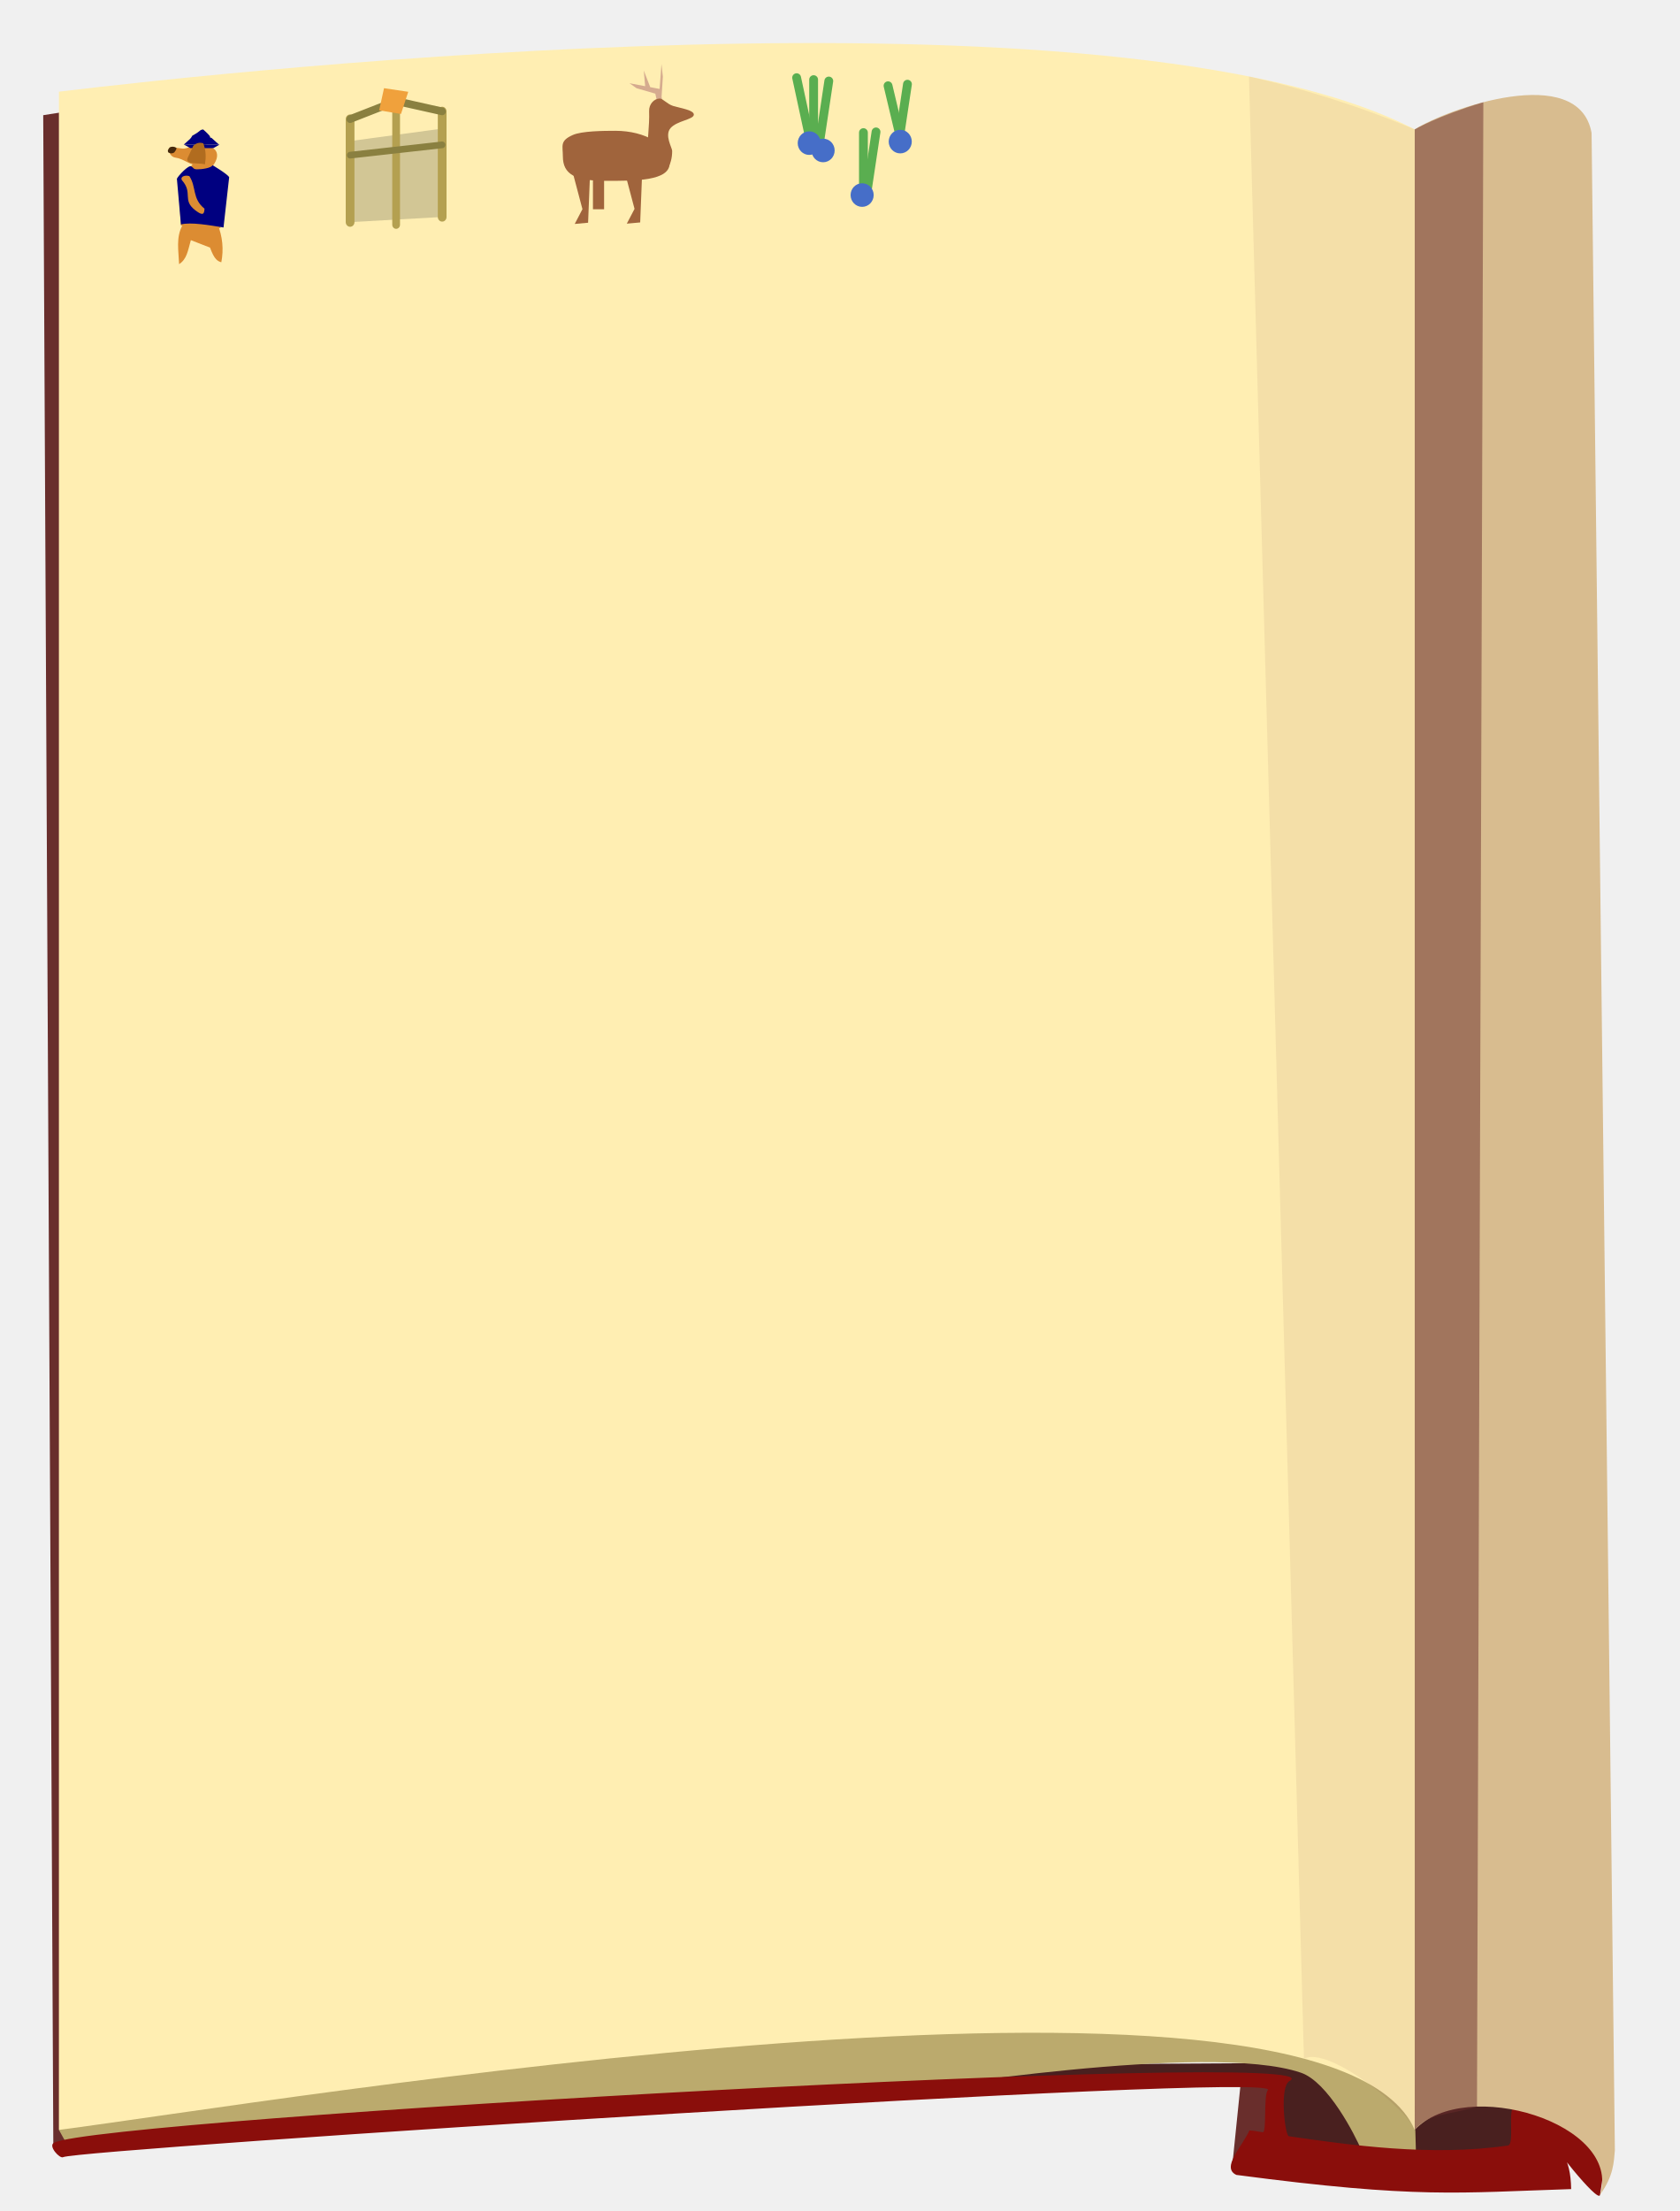
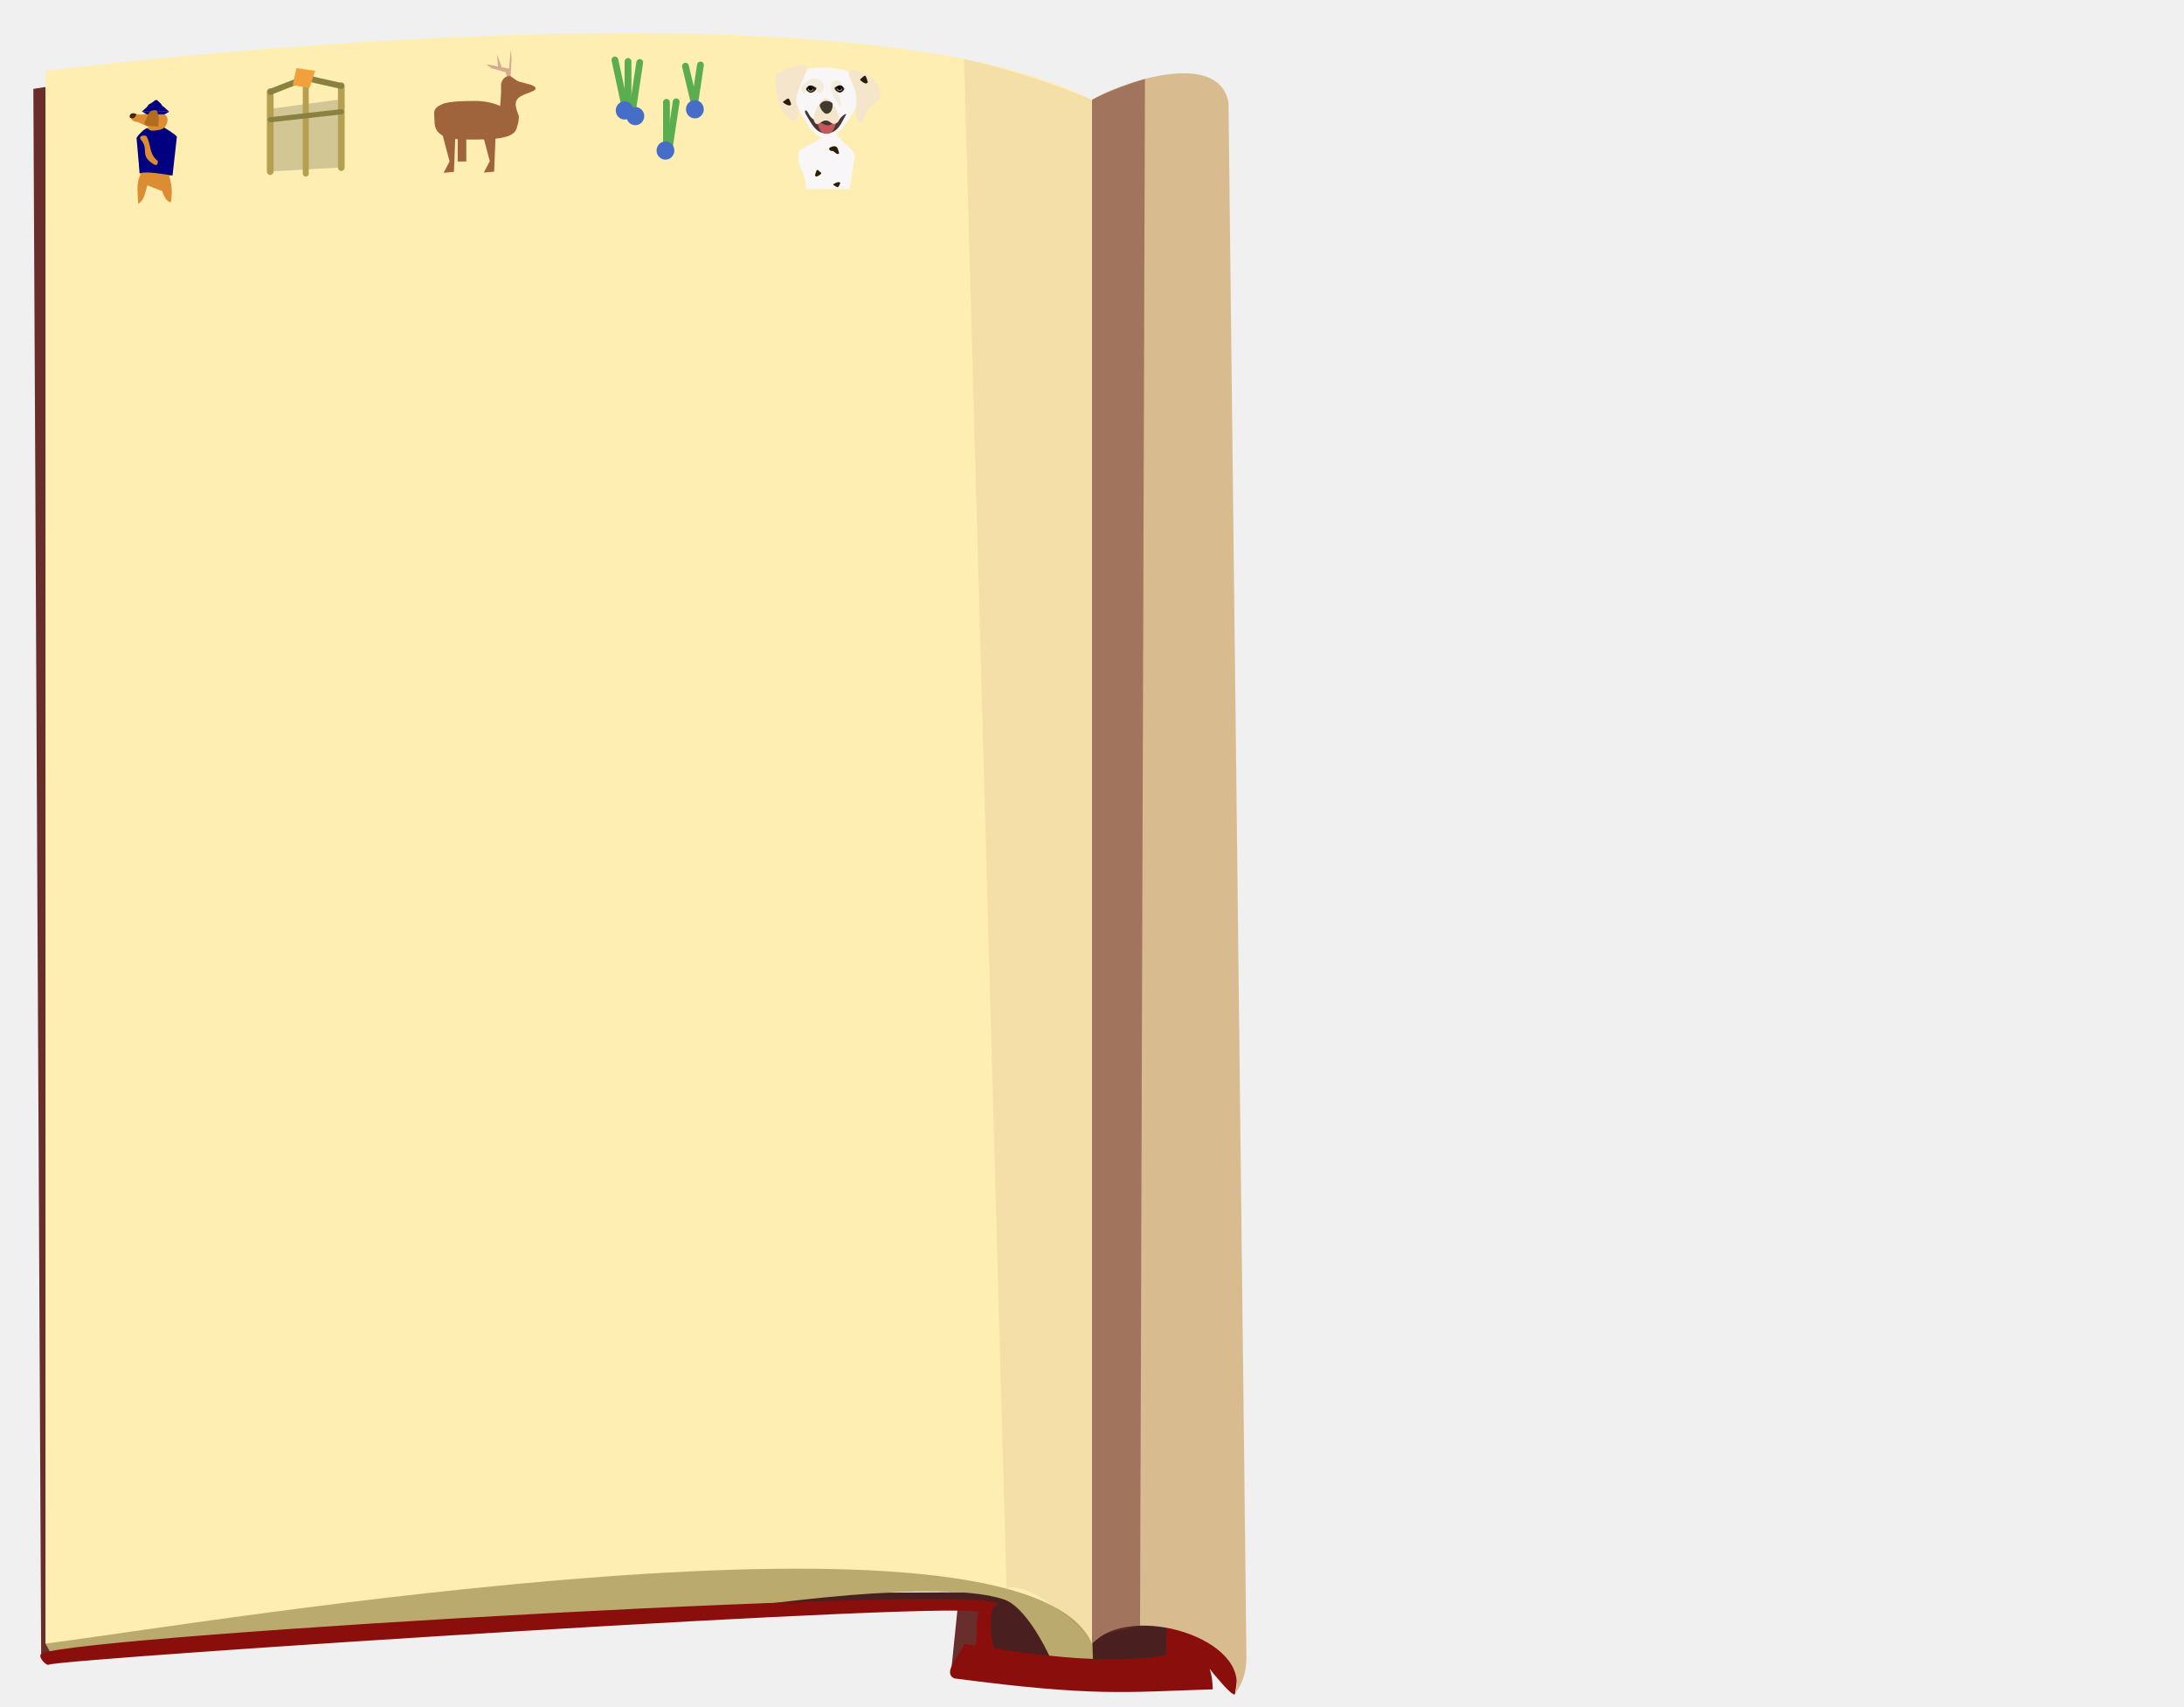
- <svg xmlns="http://www.w3.org/2000/svg" viewBox="0 -40 190 250" width="190" height="250" version="1.1" id="svg1">
+ <svg xmlns="http://www.w3.org/2000/svg" viewBox="0 -40 320 250" width="320" height="250" version="1.1" id="svg1">
  <defs id="defs1">
    </defs>
  <path id="rect22-9" style="fill:#692e2c;stroke-width:1.257" d="m 4.888,-26.975 4.858,-0.774 0.003,230.417 -3.719,-0.02 z" />
  <path id="rect21-7" style="fill:#49201f;fill-opacity:1;stroke-width:1.257" d="m 177.923,193.079 0.216,6.467 -5.397,-0.902 -0.754,6.864 -28.323,-1.852 0.687,-8.35 -60.316,1.948 1.095,-3.644 z" />
  <path id="rect23-8" style="fill:#bbaa6d;fill-opacity:1;stroke-width:1.242" d="m 160.067,200.906 c -2.536,-13.19 -36.622,-13.854 -59.375,-13.36 -30.863,1.825 -72.792,4.764 -94.03,13.282 l 1.136,2.042 c 8.012,-0.76 49.882,-5.697 93.45,-6.429 1.969,-0.039 35.345,-5.663 45.879,-2.079 3.074,1.046 6.115,7.051 6.839,8.739 l 6.175,0.435 z" />
  <path id="rect21" style="fill:#692e2c;fill-opacity:1;stroke-width:1.257" d="m 144.874,195.129 -1.177,7.128 -4.391,3.179 1.002,-9.811 z" />
  <path id="rect21-5" style="fill:#692e2c;fill-opacity:1;stroke-width:1.257" d="m 176.361,198.363 1.146,8.558 -5.419,-1.156 1.002,-6.951 z" />
  <path id="rect20" style="fill:#8a0e0b;stroke-width:1.257" d="m 141.298,200.887 c 1.078,0.081 0.472,0.083 1.515,0.205 0.471,0.055 0.064,-4.23 0.575,-4.758 2.127,-2.2 -134.704,6.699 -136.252,7.579 -0.368,0.209 -1.736,-1.271 -1.023,-1.633 5.384,-2.74 146.723,-10.736 139.722,-6.977 -1.17,0.628 -0.506,6.18 -0.074,6.242 6.776,0.98 16.096,2.328 24.784,1.049 0.778,-0.115 -0.083,-4.288 0.737,-4.404 12.299,-1.74 10.038,7.371 9.676,9.979 -0.153,1.1 -6.042,-6.394 -5.675,-6.479 1.075,1.306 2.352,2.145 2.406,5.833 -12.752,0.402 -17.23,1.115 -37.861,-1.604 -1.785,-0.824 0.707,-3.251 1.471,-5.03 z" />
  <g id="berry_bush">
    <g id="g27" transform="translate(0.6529783,0.273087)" style="display:inline;fill:#ffeeb2;fill-opacity:1">
      <path id="rect27" style="fill:#ffeeb2;fill-opacity:1;stroke-width:1.257" d="M 12.21,-28.067 32.078,-31.271 31.915,-8.545 12.105,-4.494 Z" />
      <path id="rect27-5" style="fill:#ffeeb2;fill-opacity:1;stroke-width:1.257" d="m 32.078,-31.271 24.975,-1.983 -1.393,21.86 -23.746,2.849 z" />
      <path id="rect27-5-5" style="fill:#ffeeb2;fill-opacity:1;stroke-width:1.257" d="m 57.054,-33.254 25.362,-0.757 0.307,21.726 -27.062,0.891 z" />
      <path id="rect27-5-5-7" style="fill:#ffeeb2;fill-opacity:1;stroke-width:1.257" d="m 82.415,-34.011 27.742,0.231 -1.231,21.775 -26.204,-0.279 z" />
    </g>
    <path id="rect18" style="fill:#ffeeb2;stroke-width:1.257" d="M 6.662,-29.634 C 26.647,-32.049 126.195,-42.816 160,-25.367 V 200.828 c -10.11,-23.154 -130.204,-2.968 -153.338,0 z" />
    <path id="rect19" style="fill:#d8bc8f;fill-opacity:1;stroke-width:1.257" d="m 160,-25.367 c 3.641,-2.319 18.554,-7.669 20,0.402 l 2.634,228.099 c -0.127,1.312 -0.103,2.824 -1.677,5.035 2.552,-8.053 -15.242,-13.473 -20.956,-7.34 z" />
    <g id="g25" transform="matrix(0.04730713,0,0,0.05436578,80.83406,-29.92984)">
      <path id="svg_horn" style="fill:#d5ab8f;fill-opacity:1;stroke-width:11.889" class="antler" d="m -203.855,-12.148 37.491,6.189 -3.327,-32.654 15.478,34.659 22.394,3.697 4.485,-51.743 3.329,26.178 -3.114,42.178 7.764,33.247 -13.062,-1.013 L -142.048,9.549 -186.858,-1.727 Z" />
      <path id="body" class="body" d="m -363.077,140.122 c 0,-22.204 -8.096,-32.282 23.676,-44.582 21.566,-8.349 73.077,-8.731 102.012,-8.731 71.563,0 129.577,30.217 129.577,67.493 0,37.275 -82.32,36.601 -153.883,36.601 -71.563,0 -101.382,-13.506 -101.382,-50.781 z" fill="#a0643c" stroke="none" style="stroke-width:13.225" />
      <path id="head" class="body" d="m -161.844,130.187 c 0,-15.953 6.285,-54.48 4.957,-84.075 -0.672,-14.977 12.187,-26.393 25.498,-26.393 7.498,0 17.382,11.431 31.896,15.397 16.169,4.418 51.713,8.629 49.416,18.882 -2.131,9.508 -40.454,12.234 -55.382,26.985 -15.299,15.118 3.684,41.028 3.684,47.763 0,29.82 -16.286,52.552 -44.912,52.552 -28.625,0 -15.159,-21.291 -15.159,-51.111 z" fill="#a0643c" stroke="none" style="stroke-width:13.225" />
      <path id="svg_5" style="fill:#a0643c;stroke-width:12.091" class="body" d="m -343.012,162.071 46.08,-12.154 -5.833,128.092 -31.983,2.532 18.473,-30.736 z" />
      <path id="svg_5-0" style="fill:#a0643c;stroke-width:12.091" class="body" d="m -218.482,161.457 46.08,-12.154 -5.833,128.092 -31.983,2.532 18.473,-30.736 z" />
      <rect stroke="null" class="body" id="svg_7" height="107.835" width="26.635" y="142.154" x="-291.149" fill="#5a4637" style="fill:#a0643c;fill-opacity:1;stroke-width:12.091" />
      <rect stroke="null" class="body" id="svg_9" height="133.662" width="0.017" y="126.451" x="-163.721" fill="#5a4637" style="fill:#a0643c;fill-opacity:1;stroke-width:12.091" />
    </g>
    <g id="g26" transform="matrix(0.3431553,0,0,0.3431553,180.8754,-62.25542)">
      <path stroke="#5aae50" stroke-linejoin="round" stroke-linecap="round" stroke-width="2.904" fill="none" d="m -242.53,108.548 v 19.43" class="stem" id="svg_3" />
      <path stroke="#5aae50" stroke-linejoin="round" stroke-linecap="round" stroke-width="2.904" fill="none" d="m -238.378,108.315 -2.889,19.205" class="stem" id="svg_5-5" />
      <path stroke="#5aae50" stroke-linejoin="round" stroke-linecap="round" stroke-width="2.904" fill="none" d="M -258.945,91.088 V 110.519" class="stem" id="svg_7-3" />
      <path stroke="#5aae50" stroke-linejoin="round" stroke-linecap="round" stroke-width="2.904" fill="none" d="m -253.947,91.547 -2.889,19.205" class="stem" id="svg_8" />
      <path stroke="#5aae50" stroke-linejoin="round" stroke-linecap="round" stroke-width="2.904" fill="none" d="m -264.548,90.452 4.098,18.974" class="stem" id="svg_9-0" />
      <path stroke="#5aae50" stroke-linejoin="round" stroke-linecap="round" stroke-width="2.904" fill="none" d="m -234.419,93.108 4.499,18.879" class="stem" id="svg_10" />
      <path stroke="#5aae50" stroke-linejoin="round" stroke-linecap="round" stroke-width="2.904" fill="none" d="m -228.018,92.599 -2.889,19.205" class="stem" id="svg_11" />
      <path fill="#466ec8" d="m -264.191,112.015 c 0,-2.146 1.703,-3.886 3.804,-3.886 2.101,0 3.804,1.74 3.804,3.886 0,2.146 -1.703,3.886 -3.804,3.886 -2.101,0 -3.804,-1.74 -3.804,-3.886 z" class="flower" id="svg_12" style="stroke-width:1.452" />
      <path fill="#466ec8" d="m -246.761,129.129 c 0,-2.146 1.703,-3.886 3.804,-3.886 2.101,0 3.804,1.74 3.804,3.886 0,2.146 -1.703,3.886 -3.804,3.886 -2.101,0 -3.804,-1.74 -3.804,-3.886 z" class="flower" id="svg_13" style="stroke-width:1.452" />
      <path fill="#466ec8" d="m -234.2,111.511 c 0,-2.146 1.703,-3.886 3.804,-3.886 2.101,0 3.804,1.74 3.804,3.886 0,2.146 -1.703,3.886 -3.804,3.886 -2.101,0 -3.804,-1.74 -3.804,-3.886 z" class="flower" id="svg_14" style="stroke-width:1.452" />
      <path fill="#466ec8" d="m -259.622,114.435 c 0,-2.146 1.703,-3.886 3.804,-3.886 2.101,0 3.804,1.74 3.804,3.886 0,2.146 -1.703,3.886 -3.804,3.886 -2.101,0 -3.804,-1.74 -3.804,-3.886 z" class="flower" id="svg_15" style="stroke-width:1.452" />
    </g>
  </g>
  <path id="rect22-5-9" style="fill:#692e2c;fill-opacity:0.077;stroke-width:1.257" d="m 141.252,-31.357 c 5.633,1.266 12.024,3.16 18.748,5.99 V 200.828 c -0.697,-2.118 -9.633,-9.521 -12.529,-8.054 z" />
  <path id="rect22-5-3-8" style="fill:#692e2c;fill-opacity:0.496;stroke-width:1.257" d="m 160,-25.367 c 0,0 2.507,-1.483 7.759,-3.075 l -0.718,226.637 c -3.362,1.024 -5.466,0.718 -7.041,2.634 z" />
  <g id="g23" transform="matrix(0.5815884,0,0,0.6624334,37.44533,-6.908837)">
    <path id="path4" class="skin" style="fill:#dc8c32;stroke-width:0.104" d="m -21.348,-5.186 c -0.669,-0.189 -1.34,-0.406 -2.192,-2.503 l -3.732,-1.276 c -0.583,1.827 -0.772,3.245 -2.285,4.101 -0.103,-2.269 -0.643,-4.62 0.658,-6.627 l 6.796,-0.272 c 1.015,2.192 1.235,4.385 0.755,6.577 z" />
    <path id="path3" class="skin" style="fill:#dc8c32;fill-opacity:1;stroke-width:0.104" d="m -26.811,-22.006 3.386,0.32 2.928,1.689 c 0.967,1.371 -1.172,7.154 -1.019,8.974 l -7.683,-0.409 -0.584,-7.934 c 0.736,-1.218 1.505,-1.025 2.971,-2.641 z" />
    <path d="m -25.335,-25.482 c -1.076,0 -2.448,0.977 -3.551,0.891 -1.361,-0.107 -2.439,-0.435 -2.563,-0.017 -0.184,0.617 0.26,1.457 1.192,1.562 1.593,0.18 2.927,1.371 4.538,1.371 2.59,0 2.014,1.052 3.062,-0.425 0.673,-0.948 0.728,-2.042 -0.322,-2.559 -0.507,-0.25 -1.512,-0.823 -2.355,-0.823 z" class="skin" style="fill:#dc8c32;stroke:none;stroke-width:0.753;stroke-linecap:round;stroke-linejoin:round;stroke-opacity:1" id="path2" />
    <path id="path3-1-8" class="shirt" style="fill:#000080;fill-opacity:1;stroke:none;stroke-width:1.037" d="m -20.922,-11.121 c -2.671,-0.385 -6.386,-0.962 -8.276,-0.522 l -0.789,-7.803 c 0.276,-0.527 2.277,-2.395 2.79,-2.115 0.506,0.276 0.387,0.491 1.11,0.509 0.875,0.022 2.756,-0.204 3.041,-0.701 0,0 2.856,1.472 3.227,2.045 z">
      </path>
    <g id="g2" transform="matrix(0.7465617,0,0,0.4925296,-47.42096,-28.88476)">
      <path id="path3-1" class="hat" style="fill:#000080;fill-opacity:1;stroke:none" d="M 32.107,5.359 C 29.883,4.93 28.248,5.335 26.673,5.827 l 0.694,-1.582 c 2.544,-1.835 1.719,-1.949 2.836,-2.158 0,0 1.433,1.683 1.743,2.322 z">
        </path>
      <path id="hat_overlay" style="fill:#000080" class="hat" d="m 25.128,7.354 h 9.2 l -2,-2.4 h -5.2 z" />
-       <polygon id="hat_brim_overlay" class="hat" points="23,9.8 17,9.8 15.4,8.6 24.6,8.6 " style="fill:#000080;fill-opacity:1;stroke:none" transform="translate(9.846549,-1.245648)" />
+       <polygon id="hat_brim_overlay" class="hat" points="24.6,8.6 23,9.8 17,9.8 15.4,8.6 " style="fill:#000080;fill-opacity:1;stroke:none" transform="translate(9.846549,-1.245648)" />
    </g>
    <path id="rect1" style="fill:#b16c1f;fill-opacity:1;stroke-width:0.13" d="m -26.801,-25.063 c 0.559,-0.486 1.206,-0.645 1.955,-0.424 0.548,1.275 0.525,2.444 0.32,3.579 -1.235,-0.286 -3.773,0.093 -3.412,-1.007 z" />
    <path id="rect2" style="fill:#44290c;stroke-width:0.126" d="m -31.388,-24.792 c 0.428,-0.186 0.857,-0.16 1.285,0.061 0.111,0.28 -0.19,0.529 -0.404,0.809 -0.497,0.212 -0.591,0.184 -1.088,0.032 -0.314,-0.3 -0.078,-0.601 0.208,-0.901 z" />
    <path id="rect3" style="fill:#dc8c32;fill-opacity:1;stroke-width:0.093" d="m -27.559,-19.888 c -0.904,-0.253 -1.874,0.124 -1.427,0.718 2.16,2.15 -0.011,3.327 2.53,5.077 1.179,0.783 1.811,1.02 1.838,-0.244 -2.428,-1.697 -1.536,-3.668 -2.941,-5.551 z" />
  </g>
  <g id="g24" transform="matrix(0.05480411,0,0,0.05825083,42.60847,-24.37786)">
    <path d="M -55,5.663 135,-18.558 V 153 l -190,10 z" fill="#6a6a50" fill-opacity="0.3" id="path1" style="stroke-width:10" />
    <path class="accent" d="M -55,163 V -37" stroke="#b4a050" stroke-width="18" stroke-linecap="round" id="path2-4" />
    <path class="accent" d="M 40,168 V -72" stroke="#b4a050" stroke-width="16" stroke-linecap="round" id="path3-6" />
    <path class="accent" d="M 135,153 V -52" stroke="#b4a050" stroke-width="18" stroke-linecap="round" id="path4-4" />
    <path d="m -55,-37 95,-35 95,20" stroke="#8a8040" stroke-width="15" stroke-linecap="round" fill="none" id="path5" />
    <path d="M -55,33 135,13" stroke="#8a8040" stroke-width="13" stroke-linecap="round" id="path6" />
    <path d="m 15,-97 50,7 -15,43 -45,-7 z" fill="#f0a13c" id="path7" style="stroke-width:10" />
  </g>
+   <rect style="fill:#692e2c;fill-opacity:0;stroke-width:1.461" id="rect4" width="135" height="190" x="15" y="-5" />
+   <g id="g1" transform="matrix(0.5617487,0,0,0.5617487,109.5937,-33.48636)">
+     <g id="villager" transform="matrix(-1,0,0,1,40,0)" />
+     <g id="g5" transform="matrix(-1,0,0,1,45.69439,1.008382)" />
+     <g id="g4" transform="matrix(1.315807,0,0,1.315807,-3.492858,-14.08471)">
+       <path id="path3-2" class="skin" style="fill:#f8f6f6;fill-opacity:1;stroke-width:0.145" d="m 20.01,28.173 -2.811,1.116 -4.275,2.372 c -1.14,2.26 1.382,4.711 1.2,7.713 l 8.72,-0.007 1.021,-6.664 c -0.867,-2.008 -2.127,-1.867 -3.855,-4.53 z" />
+       <path d="m 24.64,17.29 c 2.233,2.686 -3.161,12.066 -6.714,12.053 -3.052,-0.011 -7.149,-8.701 -6.608,-11.146 0.927,-4.187 11.279,-3.364 13.322,-0.907 z" class="skin" style="fill:#f8f6f6;fill-opacity:1;stroke:none;stroke-width:1.003;stroke-linecap:round;stroke-linejoin:round;stroke-opacity:1" id="path2-48" />
+       <path d="m 22.074,24.65 c -0.962,1.643 -1.556,3.679 -3.961,3.67 -2.066,-0.008 -2.876,-1.966 -3.946,-3.703 -0.497,-0.807 -0.045,-1.322 0.507,-0.194 0.976,1.996 2.625,1.253 3.509,1.283 0.894,0.031 2.11,0.763 2.521,-0.009 0.45,-0.845 1.638,-1.505 1.37,-1.047 z" class="skin" style="fill:#463737;fill-opacity:1;stroke:none;stroke-width:0.688;stroke-linecap:round;stroke-linejoin:round;stroke-opacity:1" id="path2-2" />
+       <path d="m 20.305,25.838 c -0.57,1.352 -0.677,2.591 -2.102,2.583 -1.224,-0.007 -1.355,-1.036 -1.989,-2.465 -0.501,-1.13 0.932,0.723 2.203,0.784 1.11,0.054 2.192,-1.623 1.888,-0.903 z" class="skin" style="fill:#c55959;fill-opacity:1;stroke:none;stroke-width:0.481;stroke-linecap:round;stroke-linejoin:round;stroke-opacity:1" id="path2-2-5" />
+       <path d="m 20.445,26.122 c 0.981,-0.759 -1.123,-4.757 -2.385,-4.752 -1.084,0.004 -2.69,3.502 -2.347,4.395 0.614,1.599 1.248,0.042 2.365,0.006 0.991,-0.032 1.189,1.263 2.367,0.352 z" class="skin" style="fill:#f5e6cb;fill-opacity:1;stroke:none;stroke-width:0.376;stroke-linecap:round;stroke-linejoin:round;stroke-dasharray:none;stroke-opacity:1" id="path2-7" />
+       <path d="m 16.061,17.467 c -1.053,-0.256 -3.169,1.377 -2.826,2.27 0.614,1.599 0.935,-0.499 2.053,-0.536 0.991,-0.032 1.129,1.998 2.054,0.831 0.364,-0.459 0.897,-2.035 -1.281,-2.565 z" class="skin" style="fill:#f3ebdc;fill-opacity:1;stroke:none;stroke-width:0.376;stroke-linecap:round;stroke-linejoin:round;stroke-dasharray:none;stroke-opacity:1" id="path2-7-5" />
+       <path d="m 19.328,18.319 c 0.552,-0.988 2.067,-0.456 1.708,0.436 -0.643,1.599 1.48,0.584 0.31,0.547 -0.379,-0.012 -1.313,0.596 -0.909,1.194 0.677,1 0.873,2.961 0.259,2.221 -0.381,-0.459 -2.106,-3.076 -1.368,-4.398 z" class="skin" style="fill:#f3ebdc;fill-opacity:1;stroke:none;stroke-width:0.384;stroke-linecap:round;stroke-linejoin:round;stroke-dasharray:none;stroke-opacity:1" id="path2-7-5-5" />
+       <path d="m 18.189,24.442 c -0.593,-0.002 -1.488,-1.434 -1.283,-1.788 0.736,-1.274 2.22,-0.628 2.458,-0.315 0.19,0.25 0.092,2.106 -1.175,2.102 z" class="skin" style="fill:#40392d;fill-opacity:1;stroke:none;stroke-width:0.177;stroke-linecap:round;stroke-linejoin:round;stroke-dasharray:none;stroke-opacity:1" id="path2-7-4" />
+       <path id="rect1-3" style="fill:#f5e6cb;fill-opacity:1;stroke-width:0.182" d="m 22.837,15.954 c -0.806,0.698 0.761,2.26 1.219,4.538 0.38,1.892 -0.516,4.515 0.508,5.376 1.072,0.902 0.945,-0.604 1.897,-2.315 0.56,-1.006 2.65,-1.428 2.48,-3.229 -0.335,-3.544 -6.08,-5.242 -6.104,-4.37 z" />
+       <path id="rect1-7" style="fill:#f5e6cb;fill-opacity:1;stroke-width:0.169" d="m 14.159,14.925 c -0.613,-0.75 -4.761,1.053 -5.582,1.393 -1.314,0.864 0.137,7.848 2.171,8.991 1.683,1.654 2.354,-1.124 1.767,-2.27 -1.408,-2.413 2.811,-7.424 1.644,-8.114 z" />
+       <path id="rect4-1" style="fill:#2a1e08;fill-opacity:1;stroke-width:0.088" d="m 10.959,21.819 c -0.297,-0.775 -0.67,-0.205 -1.055,0.025 -0.315,0.186 -0.562,0.264 0.241,0.722 0.365,0.134 0.73,0.452 1.095,0 z" />
+       <path id="rect4-1-61" style="fill:#2a1e08;fill-opacity:1;stroke-width:0.089" d="m 26.157,17.348 c -0.276,-0.867 -0.621,-0.229 -0.979,0.028 -0.292,0.208 -0.522,0.295 0.223,0.807 0.339,0.15 0.677,0.505 1.016,0 z" />
+       <path id="rect4-1-61-5" style="fill:#2a1e08;fill-opacity:1;stroke-width:0.07" d="m 20.718,38.701 c -0.257,0.563 -0.58,0.149 -0.913,-0.018 -0.272,-0.135 -0.487,-0.192 0.209,-0.525 0.316,-0.098 0.632,-0.328 0.948,0 z" />
+       <path id="rect4-1-6" style="fill:#2a1e08;fill-opacity:1;stroke-width:0.074" d="m 16.146,35.953 c 0.227,-0.73 0.512,-0.193 0.806,0.024 0.24,0.175 0.43,0.249 -0.184,0.68 -0.279,0.126 -0.558,0.426 -0.837,0 z" />
+       <path id="rect4-1-61-9" style="fill:#2a1e08;fill-opacity:1;stroke-width:0.089" d="m 20.465,31.415 c -0.276,-0.867 -1.261,-0.479 -1.618,-0.221 -0.292,0.208 0.078,0.735 0.623,0.617 0.339,0.15 0.917,0.945 1.256,0.44 z" />
+       <path d="m 15.232,20.279 c -0.422,0.136 -1.215,-0.589 -1.06,-0.832 0.557,-0.873 1.189,-0.683 1.994,-0.175 0.195,0.123 -0.098,0.737 -0.934,1.007 z" class="skin" style="fill:#2f2a21;fill-opacity:1;stroke:none;stroke-width:0.128;stroke-linecap:round;stroke-linejoin:round;stroke-dasharray:none;stroke-opacity:1" id="path2-7-4-38" />
+       <path d="m 20.741,20.246 c 0.393,0.136 1.131,-0.589 0.987,-0.832 -0.518,-0.873 -1.107,-0.683 -1.856,-0.175 -0.182,0.123 0.091,0.737 0.869,1.007 z" class="skin" style="fill:#2f2a21;fill-opacity:1;stroke:none;stroke-width:0.123;stroke-linecap:round;stroke-linejoin:round;stroke-dasharray:none;stroke-opacity:1" id="path2-7-4-38-3" />
+       <circle style="fill:#000000;fill-opacity:1;stroke-width:0.444;stroke-dasharray:none" id="path4-9" cx="15.094" cy="19.469" r="0.635" />
+       <path id="path4-3" style="fill:#cd933d;fill-opacity:1;stroke-width:0.381" d="m 15.627,19.497 c 0,0.301 -0.245,0.544 -0.547,0.544 -0.302,0 -0.547,-0.244 -0.547,-0.544 0,-0.301 0.245,0.366 0.547,0.366 0.302,0 0.547,-0.666 0.547,-0.366 z" />
+       <circle style="fill:#000000;fill-opacity:1;stroke-width:0.444;stroke-dasharray:none" id="path4-8" cx="20.817" cy="19.458" r="0.635" />
+       <path id="path4-3-2" style="fill:#cd933d;fill-opacity:1;stroke-width:0.381" d="m 21.358,19.414 c 0,0.301 -0.245,0.544 -0.547,0.544 -0.302,0 -0.547,-0.244 -0.547,-0.544 0,-0.301 0.245,0.366 0.547,0.366 0.302,0 0.547,-0.666 0.547,-0.366 z" />
+       <path id="path4-3-5" style="fill:#ffffff;fill-opacity:1;stroke-width:0.095" d="m 15.29,19.07 c 0.081,0.004 0.073,0.125 -0.008,0.125 -0.067,0 -0.122,-0.133 0.008,-0.125 z" />
+       <path id="path4-3-5-6" style="fill:#ffffff;fill-opacity:1;stroke-width:0.095" d="m 21.019,19.106 c 0.081,0.004 0.073,0.125 -0.008,0.125 -0.067,0 -0.122,-0.133 0.008,-0.125 z" />
+     </g>
+   </g>
</svg>
